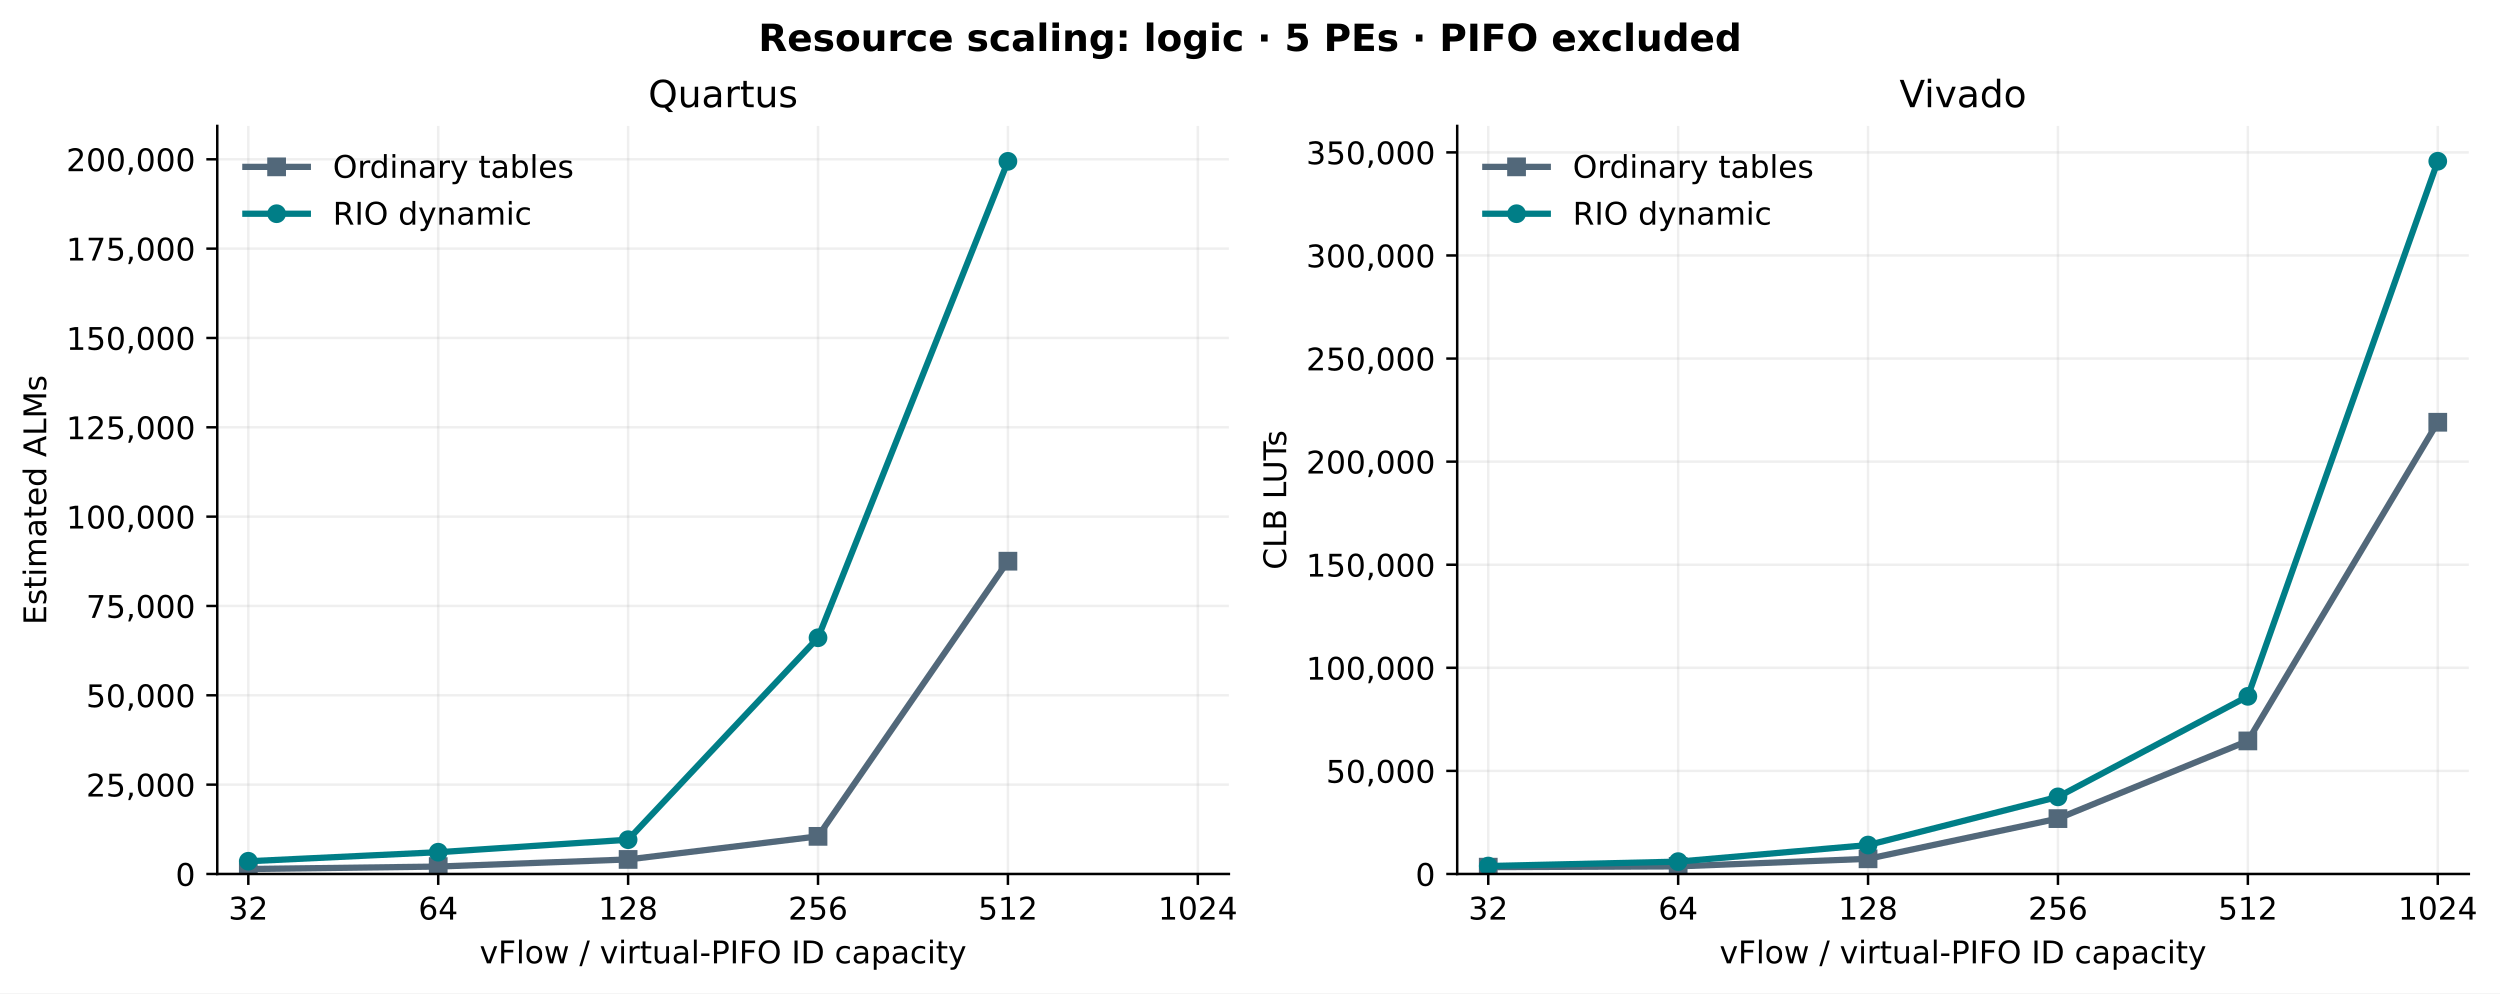
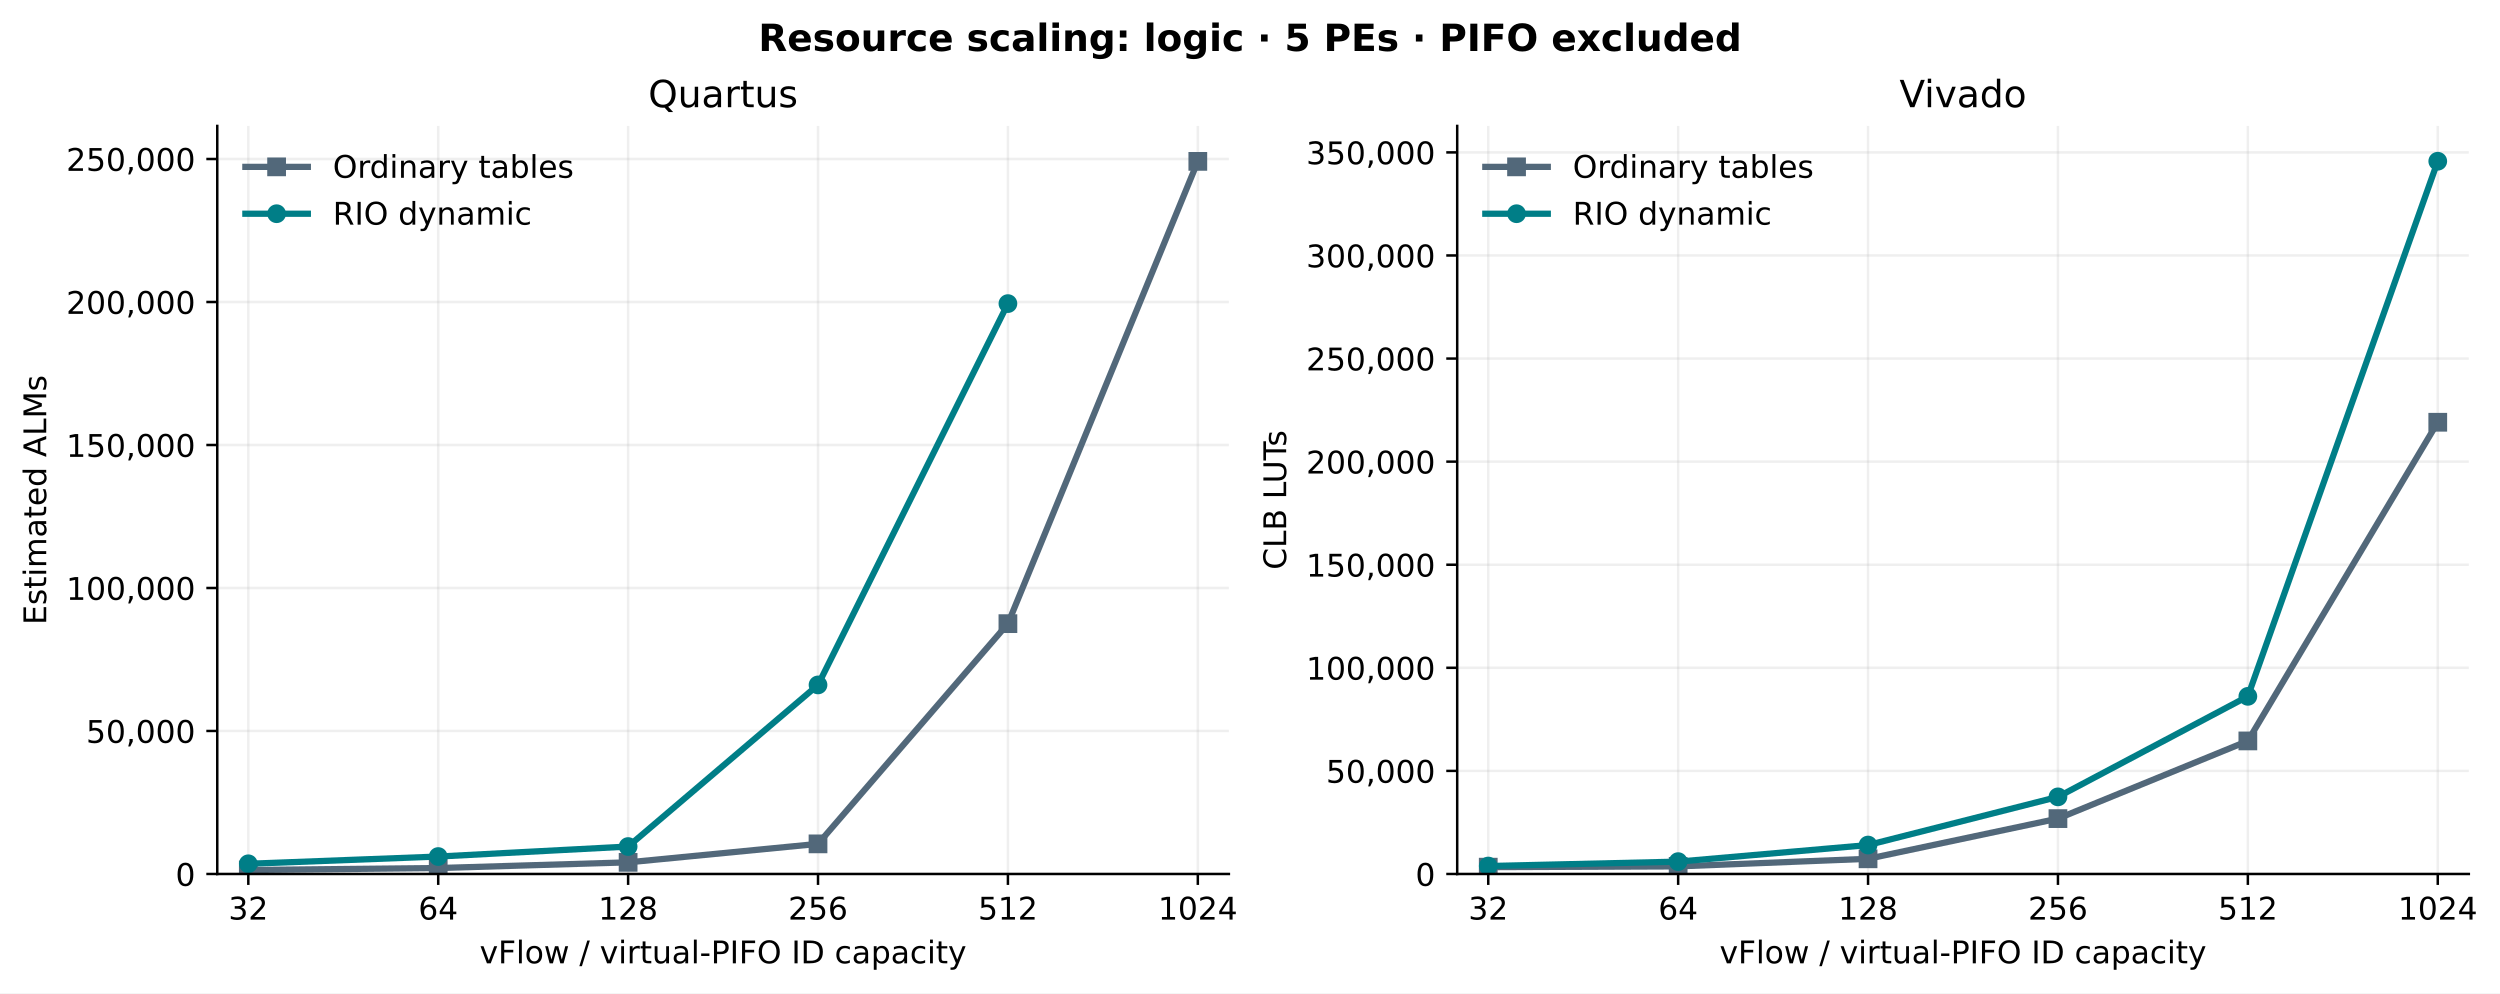
<svg xmlns="http://www.w3.org/2000/svg" xmlns:xlink="http://www.w3.org/1999/xlink" width="800.359pt" height="318pt" viewBox="0 0 800.359 318" version="1.1">
  <defs>
    <style type="text/css">*{stroke-linejoin: round; stroke-linecap: butt}</style>
  </defs>
  <g id="figure_1">
    <g id="patch_1">
      <path d="M 0 318  L 800.359 318  L 800.359 0  L 0 0  z " style="fill: #ffffff" />
    </g>
    <g id="axes_1">
      <g id="patch_2">
        <path d="M 69.554 279.799  L 393.414 279.799  L 393.414 40.32  L 69.554 40.32  z " style="fill: #ffffff" />
      </g>
      <g id="matplotlib.axis_1">
        <g id="xtick_1">
          <g id="line2d_1">
-             <path d="M 79.494 279.799  L 79.494 40.32  " clip-path="url(#p07f6bf339a)" style="fill: none; stroke: #b0b0b0; stroke-opacity: 0.2; stroke-width: 0.8; stroke-linecap: square" />
+             <path d="M 79.494 279.799  L 79.494 40.32  " clip-path="url(#p6c9173fb37)" style="fill: none; stroke: #b0b0b0; stroke-opacity: 0.2; stroke-width: 0.8; stroke-linecap: square" />
          </g>
          <g id="line2d_2">
            <defs>
-               <path id="m53f131bcf2" d="M 0 0  L 0 3.5  " style="stroke: #000000; stroke-width: 0.8" />
+               <path id="ma552afb873" d="M 0 0  L 0 3.5  " style="stroke: #000000; stroke-width: 0.8" />
            </defs>
            <g>
-               <use xlink:href="#m53f131bcf2" x="79.494" y="279.799" style="stroke: #000000; stroke-width: 0.8" />
+               <use xlink:href="#ma552afb873" x="79.494" y="279.799" style="stroke: #000000; stroke-width: 0.8" />
            </g>
          </g>
          <g id="text_1">
            <text style="font-size: 10px; font-family: 'DejaVu Sans'; text-anchor: middle" x="79.494" y="294.396" transform="rotate(-0 79.49398 294.3964)">32</text>
          </g>
        </g>
        <g id="xtick_2">
          <g id="line2d_3">
-             <path d="M 140.29 279.799  L 140.29 40.32  " clip-path="url(#p07f6bf339a)" style="fill: none; stroke: #b0b0b0; stroke-opacity: 0.2; stroke-width: 0.8; stroke-linecap: square" />
+             <path d="M 140.29 279.799  L 140.29 40.32  " clip-path="url(#p6c9173fb37)" style="fill: none; stroke: #b0b0b0; stroke-opacity: 0.2; stroke-width: 0.8; stroke-linecap: square" />
          </g>
          <g id="line2d_4">
            <g>
-               <use xlink:href="#m53f131bcf2" x="140.29" y="279.799" style="stroke: #000000; stroke-width: 0.8" />
+               <use xlink:href="#ma552afb873" x="140.29" y="279.799" style="stroke: #000000; stroke-width: 0.8" />
            </g>
          </g>
          <g id="text_2">
            <text style="font-size: 10px; font-family: 'DejaVu Sans'; text-anchor: middle" x="140.29" y="294.396" transform="rotate(-0 140.29 294.3964)">64</text>
          </g>
        </g>
        <g id="xtick_3">
          <g id="line2d_5">
-             <path d="M 201.086 279.799  L 201.086 40.32  " clip-path="url(#p07f6bf339a)" style="fill: none; stroke: #b0b0b0; stroke-opacity: 0.2; stroke-width: 0.8; stroke-linecap: square" />
+             <path d="M 201.086 279.799  L 201.086 40.32  " clip-path="url(#p6c9173fb37)" style="fill: none; stroke: #b0b0b0; stroke-opacity: 0.2; stroke-width: 0.8; stroke-linecap: square" />
          </g>
          <g id="line2d_6">
            <g>
-               <use xlink:href="#m53f131bcf2" x="201.086" y="279.799" style="stroke: #000000; stroke-width: 0.8" />
+               <use xlink:href="#ma552afb873" x="201.086" y="279.799" style="stroke: #000000; stroke-width: 0.8" />
            </g>
          </g>
          <g id="text_3">
            <text style="font-size: 10px; font-family: 'DejaVu Sans'; text-anchor: middle" x="201.086" y="294.396" transform="rotate(-0 201.086 294.3964)">128</text>
          </g>
        </g>
        <g id="xtick_4">
          <g id="line2d_7">
-             <path d="M 261.882 279.799  L 261.882 40.32  " clip-path="url(#p07f6bf339a)" style="fill: none; stroke: #b0b0b0; stroke-opacity: 0.2; stroke-width: 0.8; stroke-linecap: square" />
+             <path d="M 261.882 279.799  L 261.882 40.32  " clip-path="url(#p6c9173fb37)" style="fill: none; stroke: #b0b0b0; stroke-opacity: 0.2; stroke-width: 0.8; stroke-linecap: square" />
          </g>
          <g id="line2d_8">
            <g>
-               <use xlink:href="#m53f131bcf2" x="261.882" y="279.799" style="stroke: #000000; stroke-width: 0.8" />
+               <use xlink:href="#ma552afb873" x="261.882" y="279.799" style="stroke: #000000; stroke-width: 0.8" />
            </g>
          </g>
          <g id="text_4">
            <text style="font-size: 10px; font-family: 'DejaVu Sans'; text-anchor: middle" x="261.882" y="294.396" transform="rotate(-0 261.8821 294.3964)">256</text>
          </g>
        </g>
        <g id="xtick_5">
          <g id="line2d_9">
-             <path d="M 322.678 279.799  L 322.678 40.32  " clip-path="url(#p07f6bf339a)" style="fill: none; stroke: #b0b0b0; stroke-opacity: 0.2; stroke-width: 0.8; stroke-linecap: square" />
+             <path d="M 322.678 279.799  L 322.678 40.32  " clip-path="url(#p6c9173fb37)" style="fill: none; stroke: #b0b0b0; stroke-opacity: 0.2; stroke-width: 0.8; stroke-linecap: square" />
          </g>
          <g id="line2d_10">
            <g>
-               <use xlink:href="#m53f131bcf2" x="322.678" y="279.799" style="stroke: #000000; stroke-width: 0.8" />
+               <use xlink:href="#ma552afb873" x="322.678" y="279.799" style="stroke: #000000; stroke-width: 0.8" />
            </g>
          </g>
          <g id="text_5">
            <text style="font-size: 10px; font-family: 'DejaVu Sans'; text-anchor: middle" x="322.678" y="294.396" transform="rotate(-0 322.6781 294.3964)">512</text>
          </g>
        </g>
        <g id="xtick_6">
          <g id="line2d_11">
-             <path d="M 383.474 279.799  L 383.474 40.32  " clip-path="url(#p07f6bf339a)" style="fill: none; stroke: #b0b0b0; stroke-opacity: 0.2; stroke-width: 0.8; stroke-linecap: square" />
+             <path d="M 383.474 279.799  L 383.474 40.32  " clip-path="url(#p6c9173fb37)" style="fill: none; stroke: #b0b0b0; stroke-opacity: 0.2; stroke-width: 0.8; stroke-linecap: square" />
          </g>
          <g id="line2d_12">
            <g>
-               <use xlink:href="#m53f131bcf2" x="383.474" y="279.799" style="stroke: #000000; stroke-width: 0.8" />
+               <use xlink:href="#ma552afb873" x="383.474" y="279.799" style="stroke: #000000; stroke-width: 0.8" />
            </g>
          </g>
          <g id="text_6">
            <text style="font-size: 10px; font-family: 'DejaVu Sans'; text-anchor: middle" x="383.474" y="294.396" transform="rotate(-0 383.4741 294.3964)">1024</text>
          </g>
        </g>
        <g id="text_7">
          <text style="font-size: 10px; font-family: 'DejaVu Sans'; text-anchor: middle" x="231.484" y="308.397" transform="rotate(-0 231.4841 308.3972)">vFlow / virtual-PIFO ID capacity</text>
        </g>
      </g>
      <g id="matplotlib.axis_2">
        <g id="ytick_1">
          <g id="line2d_13">
-             <path d="M 69.554 279.799  L 393.414 279.799  " clip-path="url(#p07f6bf339a)" style="fill: none; stroke: #b0b0b0; stroke-opacity: 0.2; stroke-width: 0.8; stroke-linecap: square" />
+             <path d="M 69.554 279.799  L 393.414 279.799  " clip-path="url(#p6c9173fb37)" style="fill: none; stroke: #b0b0b0; stroke-opacity: 0.2; stroke-width: 0.8; stroke-linecap: square" />
          </g>
          <g id="line2d_14">
            <defs>
-               <path id="m1432cbe0cd" d="M 0 0  L -3.5 0  " style="stroke: #000000; stroke-width: 0.8" />
+               <path id="ma6f397836b" d="M 0 0  L -3.5 0  " style="stroke: #000000; stroke-width: 0.8" />
            </defs>
            <g>
-               <use xlink:href="#m1432cbe0cd" x="69.554" y="279.799" style="stroke: #000000; stroke-width: 0.8" />
+               <use xlink:href="#ma6f397836b" x="69.554" y="279.799" style="stroke: #000000; stroke-width: 0.8" />
            </g>
          </g>
          <g id="text_8">
            <text style="font-size: 10px; font-family: 'DejaVu Sans'; text-anchor: end" x="62.554" y="283.598" transform="rotate(-0 62.55391 283.5976)">0</text>
          </g>
        </g>
        <g id="ytick_2">
          <g id="line2d_15">
-             <path d="M 69.554 251.199  L 393.414 251.199  " clip-path="url(#p07f6bf339a)" style="fill: none; stroke: #b0b0b0; stroke-opacity: 0.2; stroke-width: 0.8; stroke-linecap: square" />
+             <path d="M 69.554 234.019  L 393.414 234.019  " clip-path="url(#p6c9173fb37)" style="fill: none; stroke: #b0b0b0; stroke-opacity: 0.2; stroke-width: 0.8; stroke-linecap: square" />
          </g>
          <g id="line2d_16">
            <g>
-               <use xlink:href="#m1432cbe0cd" x="69.554" y="251.199" style="stroke: #000000; stroke-width: 0.8" />
+               <use xlink:href="#ma6f397836b" x="69.554" y="234.019" style="stroke: #000000; stroke-width: 0.8" />
            </g>
          </g>
          <g id="text_9">
-             <text style="font-size: 10px; font-family: 'DejaVu Sans'; text-anchor: end" x="62.554" y="254.998" transform="rotate(-0 62.55391 254.9979)">25,000</text>
+             <text style="font-size: 10px; font-family: 'DejaVu Sans'; text-anchor: end" x="62.554" y="237.818" transform="rotate(-0 62.55391 237.8177)">50,000</text>
          </g>
        </g>
        <g id="ytick_3">
          <g id="line2d_17">
-             <path d="M 69.554 222.599  L 393.414 222.599  " clip-path="url(#p07f6bf339a)" style="fill: none; stroke: #b0b0b0; stroke-opacity: 0.2; stroke-width: 0.8; stroke-linecap: square" />
+             <path d="M 69.554 188.239  L 393.414 188.239  " clip-path="url(#p6c9173fb37)" style="fill: none; stroke: #b0b0b0; stroke-opacity: 0.2; stroke-width: 0.8; stroke-linecap: square" />
          </g>
          <g id="line2d_18">
            <g>
-               <use xlink:href="#m1432cbe0cd" x="69.554" y="222.599" style="stroke: #000000; stroke-width: 0.8" />
+               <use xlink:href="#ma6f397836b" x="69.554" y="188.239" style="stroke: #000000; stroke-width: 0.8" />
            </g>
          </g>
          <g id="text_10">
-             <text style="font-size: 10px; font-family: 'DejaVu Sans'; text-anchor: end" x="62.554" y="226.398" transform="rotate(-0 62.55391 226.3983)">50,000</text>
+             <text style="font-size: 10px; font-family: 'DejaVu Sans'; text-anchor: end" x="62.554" y="192.038" transform="rotate(-0 62.55391 192.0378)">100,000</text>
          </g>
        </g>
        <g id="ytick_4">
          <g id="line2d_19">
-             <path d="M 69.554 194  L 393.414 194  " clip-path="url(#p07f6bf339a)" style="fill: none; stroke: #b0b0b0; stroke-opacity: 0.2; stroke-width: 0.8; stroke-linecap: square" />
+             <path d="M 69.554 142.459  L 393.414 142.459  " clip-path="url(#p6c9173fb37)" style="fill: none; stroke: #b0b0b0; stroke-opacity: 0.2; stroke-width: 0.8; stroke-linecap: square" />
          </g>
          <g id="line2d_20">
            <g>
-               <use xlink:href="#m1432cbe0cd" x="69.554" y="194" style="stroke: #000000; stroke-width: 0.8" />
+               <use xlink:href="#ma6f397836b" x="69.554" y="142.459" style="stroke: #000000; stroke-width: 0.8" />
            </g>
          </g>
          <g id="text_11">
-             <text style="font-size: 10px; font-family: 'DejaVu Sans'; text-anchor: end" x="62.554" y="197.799" transform="rotate(-0 62.55391 197.7986)">75,000</text>
+             <text style="font-size: 10px; font-family: 'DejaVu Sans'; text-anchor: end" x="62.554" y="146.258" transform="rotate(-0 62.55391 146.2579)">150,000</text>
          </g>
        </g>
        <g id="ytick_5">
          <g id="line2d_21">
-             <path d="M 69.554 165.4  L 393.414 165.4  " clip-path="url(#p07f6bf339a)" style="fill: none; stroke: #b0b0b0; stroke-opacity: 0.2; stroke-width: 0.8; stroke-linecap: square" />
+             <path d="M 69.554 96.679  L 393.414 96.679  " clip-path="url(#p6c9173fb37)" style="fill: none; stroke: #b0b0b0; stroke-opacity: 0.2; stroke-width: 0.8; stroke-linecap: square" />
          </g>
          <g id="line2d_22">
            <g>
-               <use xlink:href="#m1432cbe0cd" x="69.554" y="165.4" style="stroke: #000000; stroke-width: 0.8" />
+               <use xlink:href="#ma6f397836b" x="69.554" y="96.679" style="stroke: #000000; stroke-width: 0.8" />
            </g>
          </g>
          <g id="text_12">
-             <text style="font-size: 10px; font-family: 'DejaVu Sans'; text-anchor: end" x="62.554" y="169.199" transform="rotate(-0 62.55391 169.199)">100,000</text>
+             <text style="font-size: 10px; font-family: 'DejaVu Sans'; text-anchor: end" x="62.554" y="100.478" transform="rotate(-0 62.55391 100.478)">200,000</text>
          </g>
        </g>
        <g id="ytick_6">
          <g id="line2d_23">
-             <path d="M 69.554 136.8  L 393.414 136.8  " clip-path="url(#p07f6bf339a)" style="fill: none; stroke: #b0b0b0; stroke-opacity: 0.2; stroke-width: 0.8; stroke-linecap: square" />
+             <path d="M 69.554 50.899  L 393.414 50.899  " clip-path="url(#p6c9173fb37)" style="fill: none; stroke: #b0b0b0; stroke-opacity: 0.2; stroke-width: 0.8; stroke-linecap: square" />
          </g>
          <g id="line2d_24">
            <g>
-               <use xlink:href="#m1432cbe0cd" x="69.554" y="136.8" style="stroke: #000000; stroke-width: 0.8" />
+               <use xlink:href="#ma6f397836b" x="69.554" y="50.899" style="stroke: #000000; stroke-width: 0.8" />
            </g>
          </g>
          <g id="text_13">
-             <text style="font-size: 10px; font-family: 'DejaVu Sans'; text-anchor: end" x="62.554" y="140.599" transform="rotate(-0 62.55391 140.5993)">125,000</text>
-           </g>
-         </g>
-         <g id="ytick_7">
-           <g id="line2d_25">
-             <path d="M 69.554 108.201  L 393.414 108.201  " clip-path="url(#p07f6bf339a)" style="fill: none; stroke: #b0b0b0; stroke-opacity: 0.2; stroke-width: 0.8; stroke-linecap: square" />
-           </g>
-           <g id="line2d_26">
-             <g>
-               <use xlink:href="#m1432cbe0cd" x="69.554" y="108.201" style="stroke: #000000; stroke-width: 0.8" />
-             </g>
-           </g>
-           <g id="text_14">
-             <text style="font-size: 10px; font-family: 'DejaVu Sans'; text-anchor: end" x="62.554" y="112" transform="rotate(-0 62.55391 111.9996)">150,000</text>
-           </g>
-         </g>
-         <g id="ytick_8">
-           <g id="line2d_27">
-             <path d="M 69.554 79.601  L 393.414 79.601  " clip-path="url(#p07f6bf339a)" style="fill: none; stroke: #b0b0b0; stroke-opacity: 0.2; stroke-width: 0.8; stroke-linecap: square" />
-           </g>
-           <g id="line2d_28">
-             <g>
-               <use xlink:href="#m1432cbe0cd" x="69.554" y="79.601" style="stroke: #000000; stroke-width: 0.8" />
-             </g>
-           </g>
-           <g id="text_15">
-             <text style="font-size: 10px; font-family: 'DejaVu Sans'; text-anchor: end" x="62.554" y="83.4" transform="rotate(-0 62.55391 83.39999)">175,000</text>
-           </g>
-         </g>
-         <g id="ytick_9">
-           <g id="line2d_29">
-             <path d="M 69.554 51.002  L 393.414 51.002  " clip-path="url(#p07f6bf339a)" style="fill: none; stroke: #b0b0b0; stroke-opacity: 0.2; stroke-width: 0.8; stroke-linecap: square" />
-           </g>
-           <g id="line2d_30">
-             <g>
-               <use xlink:href="#m1432cbe0cd" x="69.554" y="51.002" style="stroke: #000000; stroke-width: 0.8" />
-             </g>
-           </g>
-           <g id="text_16">
-             <text style="font-size: 10px; font-family: 'DejaVu Sans'; text-anchor: end" x="62.554" y="54.8" transform="rotate(-0 62.55391 54.80034)">200,000</text>
-           </g>
-         </g>
-         <g id="text_17">
+             <text style="font-size: 10px; font-family: 'DejaVu Sans'; text-anchor: end" x="62.554" y="54.698" transform="rotate(-0 62.55391 54.69815)">250,000</text>
+           </g>
+         </g>
+         <g id="text_14">
          <text style="font-size: 10px; font-family: 'DejaVu Sans'; text-anchor: middle" x="14.798" y="160.059" transform="rotate(-90 14.79844 160.0591)">Estimated ALMs</text>
        </g>
      </g>
-       <g id="line2d_31">
-         <path d="M 79.494 278.214  L 140.29 277.423  L 201.086 275.145  L 261.882 267.755  L 322.678 179.664  " clip-path="url(#p07f6bf339a)" style="fill: none; stroke: #52687a; stroke-width: 2; stroke-linecap: square" />
+       <g id="line2d_25">
+         <path d="M 79.494 278.531  L 140.29 277.897  L 201.086 276.074  L 261.882 270.159  L 322.678 199.656  L 383.474 51.663  " clip-path="url(#p6c9173fb37)" style="fill: none; stroke: #52687a; stroke-width: 2; stroke-linecap: square" />
        <defs>
-           <path id="m0019015057" d="M -2.5 2.5  L 2.5 2.5  L 2.5 -2.5  L -2.5 -2.5  z " style="stroke: #52687a; stroke-linejoin: miter" />
+           <path id="m0913a99e57" d="M -2.5 2.5  L 2.5 2.5  L 2.5 -2.5  L -2.5 -2.5  z " style="stroke: #52687a; stroke-linejoin: miter" />
        </defs>
-         <g clip-path="url(#p07f6bf339a)">
-           <use xlink:href="#m0019015057" x="79.494" y="278.214" style="fill: #52687a; stroke: #52687a; stroke-linejoin: miter" />
-           <use xlink:href="#m0019015057" x="140.29" y="277.423" style="fill: #52687a; stroke: #52687a; stroke-linejoin: miter" />
-           <use xlink:href="#m0019015057" x="201.086" y="275.145" style="fill: #52687a; stroke: #52687a; stroke-linejoin: miter" />
-           <use xlink:href="#m0019015057" x="261.882" y="267.755" style="fill: #52687a; stroke: #52687a; stroke-linejoin: miter" />
-           <use xlink:href="#m0019015057" x="322.678" y="179.664" style="fill: #52687a; stroke: #52687a; stroke-linejoin: miter" />
-         </g>
-       </g>
-       <g id="line2d_32">
-         <path d="M 79.494 275.72  L 140.29 272.824  L 201.086 268.824  L 261.882 204.177  L 322.678 51.648  " clip-path="url(#p07f6bf339a)" style="fill: none; stroke: #007e87; stroke-width: 2; stroke-linecap: square" />
+         <g clip-path="url(#p6c9173fb37)">
+           <use xlink:href="#m0913a99e57" x="79.494" y="278.531" style="fill: #52687a; stroke: #52687a; stroke-linejoin: miter" />
+           <use xlink:href="#m0913a99e57" x="140.29" y="277.897" style="fill: #52687a; stroke: #52687a; stroke-linejoin: miter" />
+           <use xlink:href="#m0913a99e57" x="201.086" y="276.074" style="fill: #52687a; stroke: #52687a; stroke-linejoin: miter" />
+           <use xlink:href="#m0913a99e57" x="261.882" y="270.159" style="fill: #52687a; stroke: #52687a; stroke-linejoin: miter" />
+           <use xlink:href="#m0913a99e57" x="322.678" y="199.656" style="fill: #52687a; stroke: #52687a; stroke-linejoin: miter" />
+           <use xlink:href="#m0913a99e57" x="383.474" y="51.663" style="fill: #52687a; stroke: #52687a; stroke-linejoin: miter" />
+         </g>
+       </g>
+       <g id="line2d_26">
+         <path d="M 79.494 276.535  L 140.29 274.216  L 201.086 271.015  L 261.882 219.274  L 322.678 97.197  " clip-path="url(#p6c9173fb37)" style="fill: none; stroke: #007e87; stroke-width: 2; stroke-linecap: square" />
        <defs>
-           <path id="ma17961bc54" d="M 0 2.5  C 0.663 2.5 1.299 2.237 1.768 1.768  C 2.237 1.299 2.5 0.663 2.5 0  C 2.5 -0.663 2.237 -1.299 1.768 -1.768  C 1.299 -2.237 0.663 -2.5 0 -2.5  C -0.663 -2.5 -1.299 -2.237 -1.768 -1.768  C -2.237 -1.299 -2.5 -0.663 -2.5 0  C -2.5 0.663 -2.237 1.299 -1.768 1.768  C -1.299 2.237 -0.663 2.5 0 2.5  z " style="stroke: #007e87" />
+           <path id="m47b8164f7a" d="M 0 2.5  C 0.663 2.5 1.299 2.237 1.768 1.768  C 2.237 1.299 2.5 0.663 2.5 0  C 2.5 -0.663 2.237 -1.299 1.768 -1.768  C 1.299 -2.237 0.663 -2.5 0 -2.5  C -0.663 -2.5 -1.299 -2.237 -1.768 -1.768  C -2.237 -1.299 -2.5 -0.663 -2.5 0  C -2.5 0.663 -2.237 1.299 -1.768 1.768  C -1.299 2.237 -0.663 2.5 0 2.5  z " style="stroke: #007e87" />
        </defs>
-         <g clip-path="url(#p07f6bf339a)">
-           <use xlink:href="#ma17961bc54" x="79.494" y="275.72" style="fill: #007e87; stroke: #007e87" />
-           <use xlink:href="#ma17961bc54" x="140.29" y="272.824" style="fill: #007e87; stroke: #007e87" />
-           <use xlink:href="#ma17961bc54" x="201.086" y="268.824" style="fill: #007e87; stroke: #007e87" />
-           <use xlink:href="#ma17961bc54" x="261.882" y="204.177" style="fill: #007e87; stroke: #007e87" />
-           <use xlink:href="#ma17961bc54" x="322.678" y="51.648" style="fill: #007e87; stroke: #007e87" />
+         <g clip-path="url(#p6c9173fb37)">
+           <use xlink:href="#m47b8164f7a" x="79.494" y="276.535" style="fill: #007e87; stroke: #007e87" />
+           <use xlink:href="#m47b8164f7a" x="140.29" y="274.216" style="fill: #007e87; stroke: #007e87" />
+           <use xlink:href="#m47b8164f7a" x="201.086" y="271.015" style="fill: #007e87; stroke: #007e87" />
+           <use xlink:href="#m47b8164f7a" x="261.882" y="219.274" style="fill: #007e87; stroke: #007e87" />
+           <use xlink:href="#m47b8164f7a" x="322.678" y="97.197" style="fill: #007e87; stroke: #007e87" />
        </g>
      </g>
      <g id="patch_3">
        <path d="M 69.554 279.799  L 69.554 40.32  " style="fill: none; stroke: #000000; stroke-width: 0.8; stroke-linejoin: miter; stroke-linecap: square" />
      </g>
      <g id="patch_4">
        <path d="M 69.554 279.799  L 393.414 279.799  " style="fill: none; stroke: #000000; stroke-width: 0.8; stroke-linejoin: miter; stroke-linecap: square" />
      </g>
-       <g id="text_18">
+       <g id="text_15">
        <text style="font-size: 12px; font-family: 'DejaVu Sans'; text-anchor: middle" x="231.484" y="34.32" transform="rotate(-0 231.4841 34.31954)">Quartus</text>
      </g>
      <g id="legend_1">
-         <g id="line2d_33">
+         <g id="line2d_27">
          <path d="M 78.554 53.418  L 88.554 53.418  L 98.554 53.418  " style="fill: none; stroke: #52687a; stroke-width: 2; stroke-linecap: square" />
          <g>
-             <use xlink:href="#m0019015057" x="88.554" y="53.418" style="fill: #52687a; stroke: #52687a; stroke-linejoin: miter" />
-           </g>
-         </g>
-         <g id="text_19">
+             <use xlink:href="#m0913a99e57" x="88.554" y="53.418" style="fill: #52687a; stroke: #52687a; stroke-linejoin: miter" />
+           </g>
+         </g>
+         <g id="text_16">
          <text style="font-size: 10px; font-family: 'DejaVu Sans'; text-anchor: start" x="106.554" y="56.918" transform="rotate(-0 106.5539 56.91798)">Ordinary tables</text>
        </g>
-         <g id="line2d_34">
+         <g id="line2d_28">
          <path d="M 78.554 68.419  L 88.554 68.419  L 98.554 68.419  " style="fill: none; stroke: #007e87; stroke-width: 2; stroke-linecap: square" />
          <g>
-             <use xlink:href="#ma17961bc54" x="88.554" y="68.419" style="fill: #007e87; stroke: #007e87" />
-           </g>
-         </g>
-         <g id="text_20">
+             <use xlink:href="#m47b8164f7a" x="88.554" y="68.419" style="fill: #007e87; stroke: #007e87" />
+           </g>
+         </g>
+         <g id="text_17">
          <text style="font-size: 10px; font-family: 'DejaVu Sans'; text-anchor: start" x="106.554" y="71.919" transform="rotate(-0 106.5539 71.91876)">RIO dynamic</text>
        </g>
      </g>
    </g>
    <g id="axes_2">
      <g id="patch_5">
        <path d="M 466.513 279.799  L 790.374 279.799  L 790.374 40.32  L 466.513 40.32  z " style="fill: #ffffff" />
      </g>
      <g id="matplotlib.axis_3">
        <g id="xtick_7">
+           <g id="line2d_29">
+             <path d="M 476.453 279.799  L 476.453 40.32  " clip-path="url(#pf7249799eb)" style="fill: none; stroke: #b0b0b0; stroke-opacity: 0.2; stroke-width: 0.8; stroke-linecap: square" />
+           </g>
+           <g id="line2d_30">
+             <g>
+               <use xlink:href="#ma552afb873" x="476.453" y="279.799" style="stroke: #000000; stroke-width: 0.8" />
+             </g>
+           </g>
+           <g id="text_18">
+             <text style="font-size: 10px; font-family: 'DejaVu Sans'; text-anchor: middle" x="476.453" y="294.396" transform="rotate(-0 476.4534 294.3964)">32</text>
+           </g>
+         </g>
+         <g id="xtick_8">
+           <g id="line2d_31">
+             <path d="M 537.249 279.799  L 537.249 40.32  " clip-path="url(#pf7249799eb)" style="fill: none; stroke: #b0b0b0; stroke-opacity: 0.2; stroke-width: 0.8; stroke-linecap: square" />
+           </g>
+           <g id="line2d_32">
+             <g>
+               <use xlink:href="#ma552afb873" x="537.249" y="279.799" style="stroke: #000000; stroke-width: 0.8" />
+             </g>
+           </g>
+           <g id="text_19">
+             <text style="font-size: 10px; font-family: 'DejaVu Sans'; text-anchor: middle" x="537.249" y="294.396" transform="rotate(-0 537.2494 294.3964)">64</text>
+           </g>
+         </g>
+         <g id="xtick_9">
+           <g id="line2d_33">
+             <path d="M 598.045 279.799  L 598.045 40.32  " clip-path="url(#pf7249799eb)" style="fill: none; stroke: #b0b0b0; stroke-opacity: 0.2; stroke-width: 0.8; stroke-linecap: square" />
+           </g>
+           <g id="line2d_34">
+             <g>
+               <use xlink:href="#ma552afb873" x="598.045" y="279.799" style="stroke: #000000; stroke-width: 0.8" />
+             </g>
+           </g>
+           <g id="text_20">
+             <text style="font-size: 10px; font-family: 'DejaVu Sans'; text-anchor: middle" x="598.045" y="294.396" transform="rotate(-0 598.0454 294.3964)">128</text>
+           </g>
+         </g>
+         <g id="xtick_10">
          <g id="line2d_35">
-             <path d="M 476.453 279.799  L 476.453 40.32  " clip-path="url(#pd0f0ebd339)" style="fill: none; stroke: #b0b0b0; stroke-opacity: 0.2; stroke-width: 0.8; stroke-linecap: square" />
+             <path d="M 658.841 279.799  L 658.841 40.32  " clip-path="url(#pf7249799eb)" style="fill: none; stroke: #b0b0b0; stroke-opacity: 0.2; stroke-width: 0.8; stroke-linecap: square" />
          </g>
          <g id="line2d_36">
            <g>
-               <use xlink:href="#m53f131bcf2" x="476.453" y="279.799" style="stroke: #000000; stroke-width: 0.8" />
+               <use xlink:href="#ma552afb873" x="658.841" y="279.799" style="stroke: #000000; stroke-width: 0.8" />
            </g>
          </g>
          <g id="text_21">
-             <text style="font-size: 10px; font-family: 'DejaVu Sans'; text-anchor: middle" x="476.453" y="294.396" transform="rotate(-0 476.4534 294.3964)">32</text>
-           </g>
-         </g>
-         <g id="xtick_8">
+             <text style="font-size: 10px; font-family: 'DejaVu Sans'; text-anchor: middle" x="658.841" y="294.396" transform="rotate(-0 658.8415 294.3964)">256</text>
+           </g>
+         </g>
+         <g id="xtick_11">
          <g id="line2d_37">
-             <path d="M 537.249 279.799  L 537.249 40.32  " clip-path="url(#pd0f0ebd339)" style="fill: none; stroke: #b0b0b0; stroke-opacity: 0.2; stroke-width: 0.8; stroke-linecap: square" />
+             <path d="M 719.637 279.799  L 719.637 40.32  " clip-path="url(#pf7249799eb)" style="fill: none; stroke: #b0b0b0; stroke-opacity: 0.2; stroke-width: 0.8; stroke-linecap: square" />
          </g>
          <g id="line2d_38">
            <g>
-               <use xlink:href="#m53f131bcf2" x="537.249" y="279.799" style="stroke: #000000; stroke-width: 0.8" />
+               <use xlink:href="#ma552afb873" x="719.637" y="279.799" style="stroke: #000000; stroke-width: 0.8" />
            </g>
          </g>
          <g id="text_22">
-             <text style="font-size: 10px; font-family: 'DejaVu Sans'; text-anchor: middle" x="537.249" y="294.396" transform="rotate(-0 537.2494 294.3964)">64</text>
-           </g>
-         </g>
-         <g id="xtick_9">
+             <text style="font-size: 10px; font-family: 'DejaVu Sans'; text-anchor: middle" x="719.637" y="294.396" transform="rotate(-0 719.6375 294.3964)">512</text>
+           </g>
+         </g>
+         <g id="xtick_12">
          <g id="line2d_39">
-             <path d="M 598.045 279.799  L 598.045 40.32  " clip-path="url(#pd0f0ebd339)" style="fill: none; stroke: #b0b0b0; stroke-opacity: 0.2; stroke-width: 0.8; stroke-linecap: square" />
+             <path d="M 780.434 279.799  L 780.434 40.32  " clip-path="url(#pf7249799eb)" style="fill: none; stroke: #b0b0b0; stroke-opacity: 0.2; stroke-width: 0.8; stroke-linecap: square" />
          </g>
          <g id="line2d_40">
            <g>
-               <use xlink:href="#m53f131bcf2" x="598.045" y="279.799" style="stroke: #000000; stroke-width: 0.8" />
+               <use xlink:href="#ma552afb873" x="780.434" y="279.799" style="stroke: #000000; stroke-width: 0.8" />
            </g>
          </g>
          <g id="text_23">
-             <text style="font-size: 10px; font-family: 'DejaVu Sans'; text-anchor: middle" x="598.045" y="294.396" transform="rotate(-0 598.0454 294.3964)">128</text>
-           </g>
-         </g>
-         <g id="xtick_10">
+             <text style="font-size: 10px; font-family: 'DejaVu Sans'; text-anchor: middle" x="780.434" y="294.396" transform="rotate(-0 780.4335 294.3964)">1024</text>
+           </g>
+         </g>
+         <g id="text_24">
+           <text style="font-size: 10px; font-family: 'DejaVu Sans'; text-anchor: middle" x="628.443" y="308.397" transform="rotate(-0 628.4434 308.3972)">vFlow / virtual-PIFO ID capacity</text>
+         </g>
+       </g>
+       <g id="matplotlib.axis_4">
+         <g id="ytick_7">
          <g id="line2d_41">
-             <path d="M 658.841 279.799  L 658.841 40.32  " clip-path="url(#pd0f0ebd339)" style="fill: none; stroke: #b0b0b0; stroke-opacity: 0.2; stroke-width: 0.8; stroke-linecap: square" />
+             <path d="M 466.513 279.799  L 790.374 279.799  " clip-path="url(#pf7249799eb)" style="fill: none; stroke: #b0b0b0; stroke-opacity: 0.2; stroke-width: 0.8; stroke-linecap: square" />
          </g>
          <g id="line2d_42">
            <g>
-               <use xlink:href="#m53f131bcf2" x="658.841" y="279.799" style="stroke: #000000; stroke-width: 0.8" />
-             </g>
-           </g>
-           <g id="text_24">
-             <text style="font-size: 10px; font-family: 'DejaVu Sans'; text-anchor: middle" x="658.841" y="294.396" transform="rotate(-0 658.8415 294.3964)">256</text>
-           </g>
-         </g>
-         <g id="xtick_11">
+               <use xlink:href="#ma6f397836b" x="466.513" y="279.799" style="stroke: #000000; stroke-width: 0.8" />
+             </g>
+           </g>
+           <g id="text_25">
+             <text style="font-size: 10px; font-family: 'DejaVu Sans'; text-anchor: end" x="459.513" y="283.598" transform="rotate(-0 459.5133 283.5976)">0</text>
+           </g>
+         </g>
+         <g id="ytick_8">
          <g id="line2d_43">
-             <path d="M 719.637 279.799  L 719.637 40.32  " clip-path="url(#pd0f0ebd339)" style="fill: none; stroke: #b0b0b0; stroke-opacity: 0.2; stroke-width: 0.8; stroke-linecap: square" />
+             <path d="M 466.513 246.797  L 790.374 246.797  " clip-path="url(#pf7249799eb)" style="fill: none; stroke: #b0b0b0; stroke-opacity: 0.2; stroke-width: 0.8; stroke-linecap: square" />
          </g>
          <g id="line2d_44">
            <g>
-               <use xlink:href="#m53f131bcf2" x="719.637" y="279.799" style="stroke: #000000; stroke-width: 0.8" />
-             </g>
-           </g>
-           <g id="text_25">
-             <text style="font-size: 10px; font-family: 'DejaVu Sans'; text-anchor: middle" x="719.637" y="294.396" transform="rotate(-0 719.6375 294.3964)">512</text>
-           </g>
-         </g>
-         <g id="xtick_12">
+               <use xlink:href="#ma6f397836b" x="466.513" y="246.797" style="stroke: #000000; stroke-width: 0.8" />
+             </g>
+           </g>
+           <g id="text_26">
+             <text style="font-size: 10px; font-family: 'DejaVu Sans'; text-anchor: end" x="459.513" y="250.596" transform="rotate(-0 459.5133 250.596)">50,000</text>
+           </g>
+         </g>
+         <g id="ytick_9">
          <g id="line2d_45">
-             <path d="M 780.434 279.799  L 780.434 40.32  " clip-path="url(#pd0f0ebd339)" style="fill: none; stroke: #b0b0b0; stroke-opacity: 0.2; stroke-width: 0.8; stroke-linecap: square" />
+             <path d="M 466.513 213.796  L 790.374 213.796  " clip-path="url(#pf7249799eb)" style="fill: none; stroke: #b0b0b0; stroke-opacity: 0.2; stroke-width: 0.8; stroke-linecap: square" />
          </g>
          <g id="line2d_46">
            <g>
-               <use xlink:href="#m53f131bcf2" x="780.434" y="279.799" style="stroke: #000000; stroke-width: 0.8" />
-             </g>
-           </g>
-           <g id="text_26">
-             <text style="font-size: 10px; font-family: 'DejaVu Sans'; text-anchor: middle" x="780.434" y="294.396" transform="rotate(-0 780.4335 294.3964)">1024</text>
-           </g>
-         </g>
-         <g id="text_27">
-           <text style="font-size: 10px; font-family: 'DejaVu Sans'; text-anchor: middle" x="628.443" y="308.397" transform="rotate(-0 628.4434 308.3972)">vFlow / virtual-PIFO ID capacity</text>
-         </g>
-       </g>
-       <g id="matplotlib.axis_4">
+               <use xlink:href="#ma6f397836b" x="466.513" y="213.796" style="stroke: #000000; stroke-width: 0.8" />
+             </g>
+           </g>
+           <g id="text_27">
+             <text style="font-size: 10px; font-family: 'DejaVu Sans'; text-anchor: end" x="459.513" y="217.594" transform="rotate(-0 459.5133 217.5944)">100,000</text>
+           </g>
+         </g>
        <g id="ytick_10">
          <g id="line2d_47">
-             <path d="M 466.513 279.799  L 790.374 279.799  " clip-path="url(#pd0f0ebd339)" style="fill: none; stroke: #b0b0b0; stroke-opacity: 0.2; stroke-width: 0.8; stroke-linecap: square" />
+             <path d="M 466.513 180.794  L 790.374 180.794  " clip-path="url(#pf7249799eb)" style="fill: none; stroke: #b0b0b0; stroke-opacity: 0.2; stroke-width: 0.8; stroke-linecap: square" />
          </g>
          <g id="line2d_48">
            <g>
-               <use xlink:href="#m1432cbe0cd" x="466.513" y="279.799" style="stroke: #000000; stroke-width: 0.8" />
+               <use xlink:href="#ma6f397836b" x="466.513" y="180.794" style="stroke: #000000; stroke-width: 0.8" />
            </g>
          </g>
          <g id="text_28">
-             <text style="font-size: 10px; font-family: 'DejaVu Sans'; text-anchor: end" x="459.513" y="283.598" transform="rotate(-0 459.5133 283.5976)">0</text>
+             <text style="font-size: 10px; font-family: 'DejaVu Sans'; text-anchor: end" x="459.513" y="184.593" transform="rotate(-0 459.5133 184.5929)">150,000</text>
          </g>
        </g>
        <g id="ytick_11">
          <g id="line2d_49">
-             <path d="M 466.513 246.797  L 790.374 246.797  " clip-path="url(#pd0f0ebd339)" style="fill: none; stroke: #b0b0b0; stroke-opacity: 0.2; stroke-width: 0.8; stroke-linecap: square" />
+             <path d="M 466.513 147.792  L 790.374 147.792  " clip-path="url(#pf7249799eb)" style="fill: none; stroke: #b0b0b0; stroke-opacity: 0.2; stroke-width: 0.8; stroke-linecap: square" />
          </g>
          <g id="line2d_50">
            <g>
-               <use xlink:href="#m1432cbe0cd" x="466.513" y="246.797" style="stroke: #000000; stroke-width: 0.8" />
+               <use xlink:href="#ma6f397836b" x="466.513" y="147.792" style="stroke: #000000; stroke-width: 0.8" />
            </g>
          </g>
          <g id="text_29">
-             <text style="font-size: 10px; font-family: 'DejaVu Sans'; text-anchor: end" x="459.513" y="250.596" transform="rotate(-0 459.5133 250.596)">50,000</text>
+             <text style="font-size: 10px; font-family: 'DejaVu Sans'; text-anchor: end" x="459.513" y="151.591" transform="rotate(-0 459.5133 151.5913)">200,000</text>
          </g>
        </g>
        <g id="ytick_12">
          <g id="line2d_51">
-             <path d="M 466.513 213.796  L 790.374 213.796  " clip-path="url(#pd0f0ebd339)" style="fill: none; stroke: #b0b0b0; stroke-opacity: 0.2; stroke-width: 0.8; stroke-linecap: square" />
+             <path d="M 466.513 114.791  L 790.374 114.791  " clip-path="url(#pf7249799eb)" style="fill: none; stroke: #b0b0b0; stroke-opacity: 0.2; stroke-width: 0.8; stroke-linecap: square" />
          </g>
          <g id="line2d_52">
            <g>
-               <use xlink:href="#m1432cbe0cd" x="466.513" y="213.796" style="stroke: #000000; stroke-width: 0.8" />
+               <use xlink:href="#ma6f397836b" x="466.513" y="114.791" style="stroke: #000000; stroke-width: 0.8" />
            </g>
          </g>
          <g id="text_30">
-             <text style="font-size: 10px; font-family: 'DejaVu Sans'; text-anchor: end" x="459.513" y="217.594" transform="rotate(-0 459.5133 217.5944)">100,000</text>
+             <text style="font-size: 10px; font-family: 'DejaVu Sans'; text-anchor: end" x="459.513" y="118.59" transform="rotate(-0 459.5133 118.5897)">250,000</text>
          </g>
        </g>
        <g id="ytick_13">
          <g id="line2d_53">
-             <path d="M 466.513 180.794  L 790.374 180.794  " clip-path="url(#pd0f0ebd339)" style="fill: none; stroke: #b0b0b0; stroke-opacity: 0.2; stroke-width: 0.8; stroke-linecap: square" />
+             <path d="M 466.513 81.789  L 790.374 81.789  " clip-path="url(#pf7249799eb)" style="fill: none; stroke: #b0b0b0; stroke-opacity: 0.2; stroke-width: 0.8; stroke-linecap: square" />
          </g>
          <g id="line2d_54">
            <g>
-               <use xlink:href="#m1432cbe0cd" x="466.513" y="180.794" style="stroke: #000000; stroke-width: 0.8" />
+               <use xlink:href="#ma6f397836b" x="466.513" y="81.789" style="stroke: #000000; stroke-width: 0.8" />
            </g>
          </g>
          <g id="text_31">
-             <text style="font-size: 10px; font-family: 'DejaVu Sans'; text-anchor: end" x="459.513" y="184.593" transform="rotate(-0 459.5133 184.5929)">150,000</text>
+             <text style="font-size: 10px; font-family: 'DejaVu Sans'; text-anchor: end" x="459.513" y="85.588" transform="rotate(-0 459.5133 85.58817)">300,000</text>
          </g>
        </g>
        <g id="ytick_14">
          <g id="line2d_55">
-             <path d="M 466.513 147.792  L 790.374 147.792  " clip-path="url(#pd0f0ebd339)" style="fill: none; stroke: #b0b0b0; stroke-opacity: 0.2; stroke-width: 0.8; stroke-linecap: square" />
+             <path d="M 466.513 48.788  L 790.374 48.788  " clip-path="url(#pf7249799eb)" style="fill: none; stroke: #b0b0b0; stroke-opacity: 0.2; stroke-width: 0.8; stroke-linecap: square" />
          </g>
          <g id="line2d_56">
            <g>
-               <use xlink:href="#m1432cbe0cd" x="466.513" y="147.792" style="stroke: #000000; stroke-width: 0.8" />
+               <use xlink:href="#ma6f397836b" x="466.513" y="48.788" style="stroke: #000000; stroke-width: 0.8" />
            </g>
          </g>
          <g id="text_32">
-             <text style="font-size: 10px; font-family: 'DejaVu Sans'; text-anchor: end" x="459.513" y="151.591" transform="rotate(-0 459.5133 151.5913)">200,000</text>
-           </g>
-         </g>
-         <g id="ytick_15">
-           <g id="line2d_57">
-             <path d="M 466.513 114.791  L 790.374 114.791  " clip-path="url(#pd0f0ebd339)" style="fill: none; stroke: #b0b0b0; stroke-opacity: 0.2; stroke-width: 0.8; stroke-linecap: square" />
-           </g>
-           <g id="line2d_58">
-             <g>
-               <use xlink:href="#m1432cbe0cd" x="466.513" y="114.791" style="stroke: #000000; stroke-width: 0.8" />
-             </g>
-           </g>
-           <g id="text_33">
-             <text style="font-size: 10px; font-family: 'DejaVu Sans'; text-anchor: end" x="459.513" y="118.59" transform="rotate(-0 459.5133 118.5897)">250,000</text>
-           </g>
-         </g>
-         <g id="ytick_16">
-           <g id="line2d_59">
-             <path d="M 466.513 81.789  L 790.374 81.789  " clip-path="url(#pd0f0ebd339)" style="fill: none; stroke: #b0b0b0; stroke-opacity: 0.2; stroke-width: 0.8; stroke-linecap: square" />
-           </g>
-           <g id="line2d_60">
-             <g>
-               <use xlink:href="#m1432cbe0cd" x="466.513" y="81.789" style="stroke: #000000; stroke-width: 0.8" />
-             </g>
-           </g>
-           <g id="text_34">
-             <text style="font-size: 10px; font-family: 'DejaVu Sans'; text-anchor: end" x="459.513" y="85.588" transform="rotate(-0 459.5133 85.58817)">300,000</text>
-           </g>
-         </g>
-         <g id="ytick_17">
-           <g id="line2d_61">
-             <path d="M 466.513 48.788  L 790.374 48.788  " clip-path="url(#pd0f0ebd339)" style="fill: none; stroke: #b0b0b0; stroke-opacity: 0.2; stroke-width: 0.8; stroke-linecap: square" />
-           </g>
-           <g id="line2d_62">
-             <g>
-               <use xlink:href="#m1432cbe0cd" x="466.513" y="48.788" style="stroke: #000000; stroke-width: 0.8" />
-             </g>
-           </g>
-           <g id="text_35">
            <text style="font-size: 10px; font-family: 'DejaVu Sans'; text-anchor: end" x="459.513" y="52.587" transform="rotate(-0 459.5133 52.5866)">350,000</text>
          </g>
        </g>
-         <g id="text_36">
+         <g id="text_33">
          <text style="font-size: 10px; font-family: 'DejaVu Sans'; text-anchor: middle" x="411.758" y="160.059" transform="rotate(-90 411.7578 160.0591)">CLB LUTs</text>
        </g>
      </g>
-       <g id="line2d_63">
-         <path d="M 476.453 277.615  L 537.249 277.367  L 598.045 274.94  L 658.841 262.071  L 719.637 237.202  L 780.434 135.181  " clip-path="url(#pd0f0ebd339)" style="fill: none; stroke: #52687a; stroke-width: 2; stroke-linecap: square" />
-         <g clip-path="url(#pd0f0ebd339)">
-           <use xlink:href="#m0019015057" x="476.453" y="277.615" style="fill: #52687a; stroke: #52687a; stroke-linejoin: miter" />
-           <use xlink:href="#m0019015057" x="537.249" y="277.367" style="fill: #52687a; stroke: #52687a; stroke-linejoin: miter" />
-           <use xlink:href="#m0019015057" x="598.045" y="274.94" style="fill: #52687a; stroke: #52687a; stroke-linejoin: miter" />
-           <use xlink:href="#m0019015057" x="658.841" y="262.071" style="fill: #52687a; stroke: #52687a; stroke-linejoin: miter" />
-           <use xlink:href="#m0019015057" x="719.637" y="237.202" style="fill: #52687a; stroke: #52687a; stroke-linejoin: miter" />
-           <use xlink:href="#m0019015057" x="780.434" y="135.181" style="fill: #52687a; stroke: #52687a; stroke-linejoin: miter" />
-         </g>
-       </g>
-       <g id="line2d_64">
-         <path d="M 476.453 277.256  L 537.249 275.844  L 598.045 270.535  L 658.841 255.112  L 719.637 222.93  L 780.434 51.619  " clip-path="url(#pd0f0ebd339)" style="fill: none; stroke: #007e87; stroke-width: 2; stroke-linecap: square" />
-         <g clip-path="url(#pd0f0ebd339)">
-           <use xlink:href="#ma17961bc54" x="476.453" y="277.256" style="fill: #007e87; stroke: #007e87" />
-           <use xlink:href="#ma17961bc54" x="537.249" y="275.844" style="fill: #007e87; stroke: #007e87" />
-           <use xlink:href="#ma17961bc54" x="598.045" y="270.535" style="fill: #007e87; stroke: #007e87" />
-           <use xlink:href="#ma17961bc54" x="658.841" y="255.112" style="fill: #007e87; stroke: #007e87" />
-           <use xlink:href="#ma17961bc54" x="719.637" y="222.93" style="fill: #007e87; stroke: #007e87" />
-           <use xlink:href="#ma17961bc54" x="780.434" y="51.619" style="fill: #007e87; stroke: #007e87" />
+       <g id="line2d_57">
+         <path d="M 476.453 277.615  L 537.249 277.367  L 598.045 274.94  L 658.841 262.071  L 719.637 237.202  L 780.434 135.181  " clip-path="url(#pf7249799eb)" style="fill: none; stroke: #52687a; stroke-width: 2; stroke-linecap: square" />
+         <g clip-path="url(#pf7249799eb)">
+           <use xlink:href="#m0913a99e57" x="476.453" y="277.615" style="fill: #52687a; stroke: #52687a; stroke-linejoin: miter" />
+           <use xlink:href="#m0913a99e57" x="537.249" y="277.367" style="fill: #52687a; stroke: #52687a; stroke-linejoin: miter" />
+           <use xlink:href="#m0913a99e57" x="598.045" y="274.94" style="fill: #52687a; stroke: #52687a; stroke-linejoin: miter" />
+           <use xlink:href="#m0913a99e57" x="658.841" y="262.071" style="fill: #52687a; stroke: #52687a; stroke-linejoin: miter" />
+           <use xlink:href="#m0913a99e57" x="719.637" y="237.202" style="fill: #52687a; stroke: #52687a; stroke-linejoin: miter" />
+           <use xlink:href="#m0913a99e57" x="780.434" y="135.181" style="fill: #52687a; stroke: #52687a; stroke-linejoin: miter" />
+         </g>
+       </g>
+       <g id="line2d_58">
+         <path d="M 476.453 277.256  L 537.249 275.844  L 598.045 270.535  L 658.841 255.112  L 719.637 222.93  L 780.434 51.619  " clip-path="url(#pf7249799eb)" style="fill: none; stroke: #007e87; stroke-width: 2; stroke-linecap: square" />
+         <g clip-path="url(#pf7249799eb)">
+           <use xlink:href="#m47b8164f7a" x="476.453" y="277.256" style="fill: #007e87; stroke: #007e87" />
+           <use xlink:href="#m47b8164f7a" x="537.249" y="275.844" style="fill: #007e87; stroke: #007e87" />
+           <use xlink:href="#m47b8164f7a" x="598.045" y="270.535" style="fill: #007e87; stroke: #007e87" />
+           <use xlink:href="#m47b8164f7a" x="658.841" y="255.112" style="fill: #007e87; stroke: #007e87" />
+           <use xlink:href="#m47b8164f7a" x="719.637" y="222.93" style="fill: #007e87; stroke: #007e87" />
+           <use xlink:href="#m47b8164f7a" x="780.434" y="51.619" style="fill: #007e87; stroke: #007e87" />
        </g>
      </g>
      <g id="patch_6">
        <path d="M 466.513 279.799  L 466.513 40.32  " style="fill: none; stroke: #000000; stroke-width: 0.8; stroke-linejoin: miter; stroke-linecap: square" />
      </g>
      <g id="patch_7">
        <path d="M 466.513 279.799  L 790.374 279.799  " style="fill: none; stroke: #000000; stroke-width: 0.8; stroke-linejoin: miter; stroke-linecap: square" />
      </g>
-       <g id="text_37">
+       <g id="text_34">
        <text style="font-size: 12px; font-family: 'DejaVu Sans'; text-anchor: middle" x="628.443" y="34.32" transform="rotate(-0 628.4434 34.31954)">Vivado</text>
      </g>
      <g id="legend_2">
-         <g id="line2d_65">
+         <g id="line2d_59">
          <path d="M 475.513 53.418  L 485.513 53.418  L 495.513 53.418  " style="fill: none; stroke: #52687a; stroke-width: 2; stroke-linecap: square" />
          <g>
-             <use xlink:href="#m0019015057" x="485.513" y="53.418" style="fill: #52687a; stroke: #52687a; stroke-linejoin: miter" />
-           </g>
-         </g>
-         <g id="text_38">
+             <use xlink:href="#m0913a99e57" x="485.513" y="53.418" style="fill: #52687a; stroke: #52687a; stroke-linejoin: miter" />
+           </g>
+         </g>
+         <g id="text_35">
          <text style="font-size: 10px; font-family: 'DejaVu Sans'; text-anchor: start" x="503.513" y="56.918" transform="rotate(-0 503.5133 56.91798)">Ordinary tables</text>
        </g>
-         <g id="line2d_66">
+         <g id="line2d_60">
          <path d="M 475.513 68.419  L 485.513 68.419  L 495.513 68.419  " style="fill: none; stroke: #007e87; stroke-width: 2; stroke-linecap: square" />
          <g>
-             <use xlink:href="#ma17961bc54" x="485.513" y="68.419" style="fill: #007e87; stroke: #007e87" />
-           </g>
-         </g>
-         <g id="text_39">
+             <use xlink:href="#m47b8164f7a" x="485.513" y="68.419" style="fill: #007e87; stroke: #007e87" />
+           </g>
+         </g>
+         <g id="text_36">
          <text style="font-size: 10px; font-family: 'DejaVu Sans'; text-anchor: start" x="503.513" y="71.919" transform="rotate(-0 503.5133 71.91876)">RIO dynamic</text>
        </g>
      </g>
    </g>
-     <g id="text_40">
+     <g id="text_37">
      <text style="font-weight: 700; font-size: 12px; font-family: 'DejaVu Sans'; text-anchor: middle" x="400.2" y="16.318" transform="rotate(-0 400.1998 16.31812)">Resource scaling: logic · 5 PEs · PIFO excluded</text>
    </g>
  </g>
  <defs>
-     <clipPath id="p07f6bf339a">
+     <clipPath id="p6c9173fb37">
      <rect x="69.554" y="40.32" width="323.86" height="239.479" />
    </clipPath>
-     <clipPath id="pd0f0ebd339">
+     <clipPath id="pf7249799eb">
      <rect x="466.513" y="40.32" width="323.86" height="239.479" />
    </clipPath>
  </defs>
</svg>
